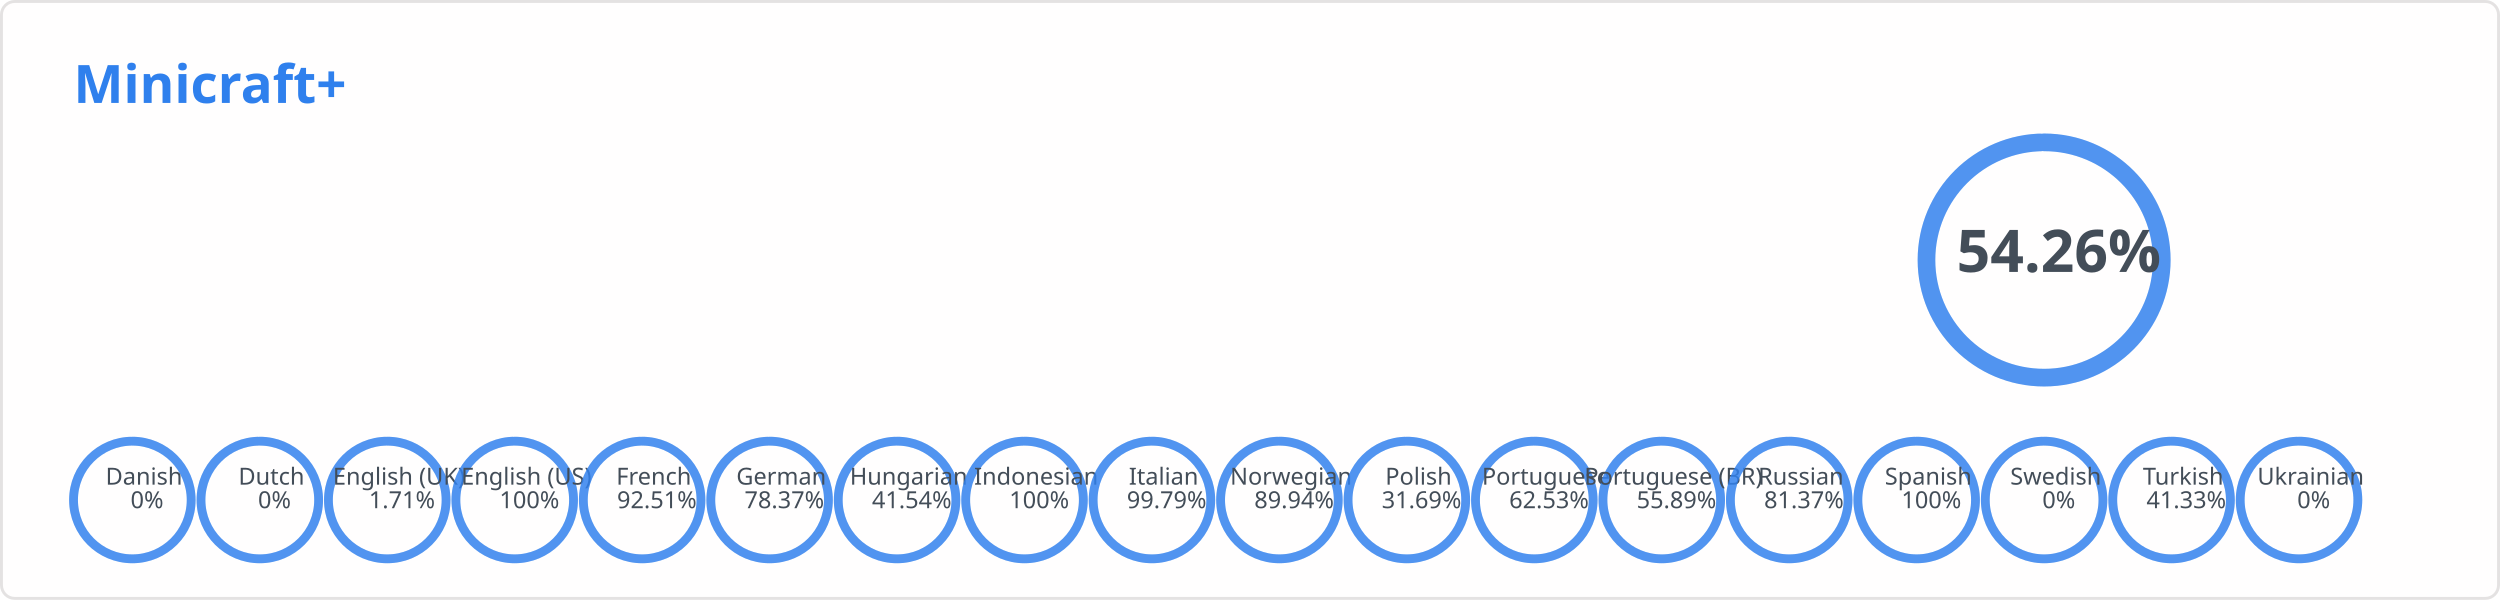
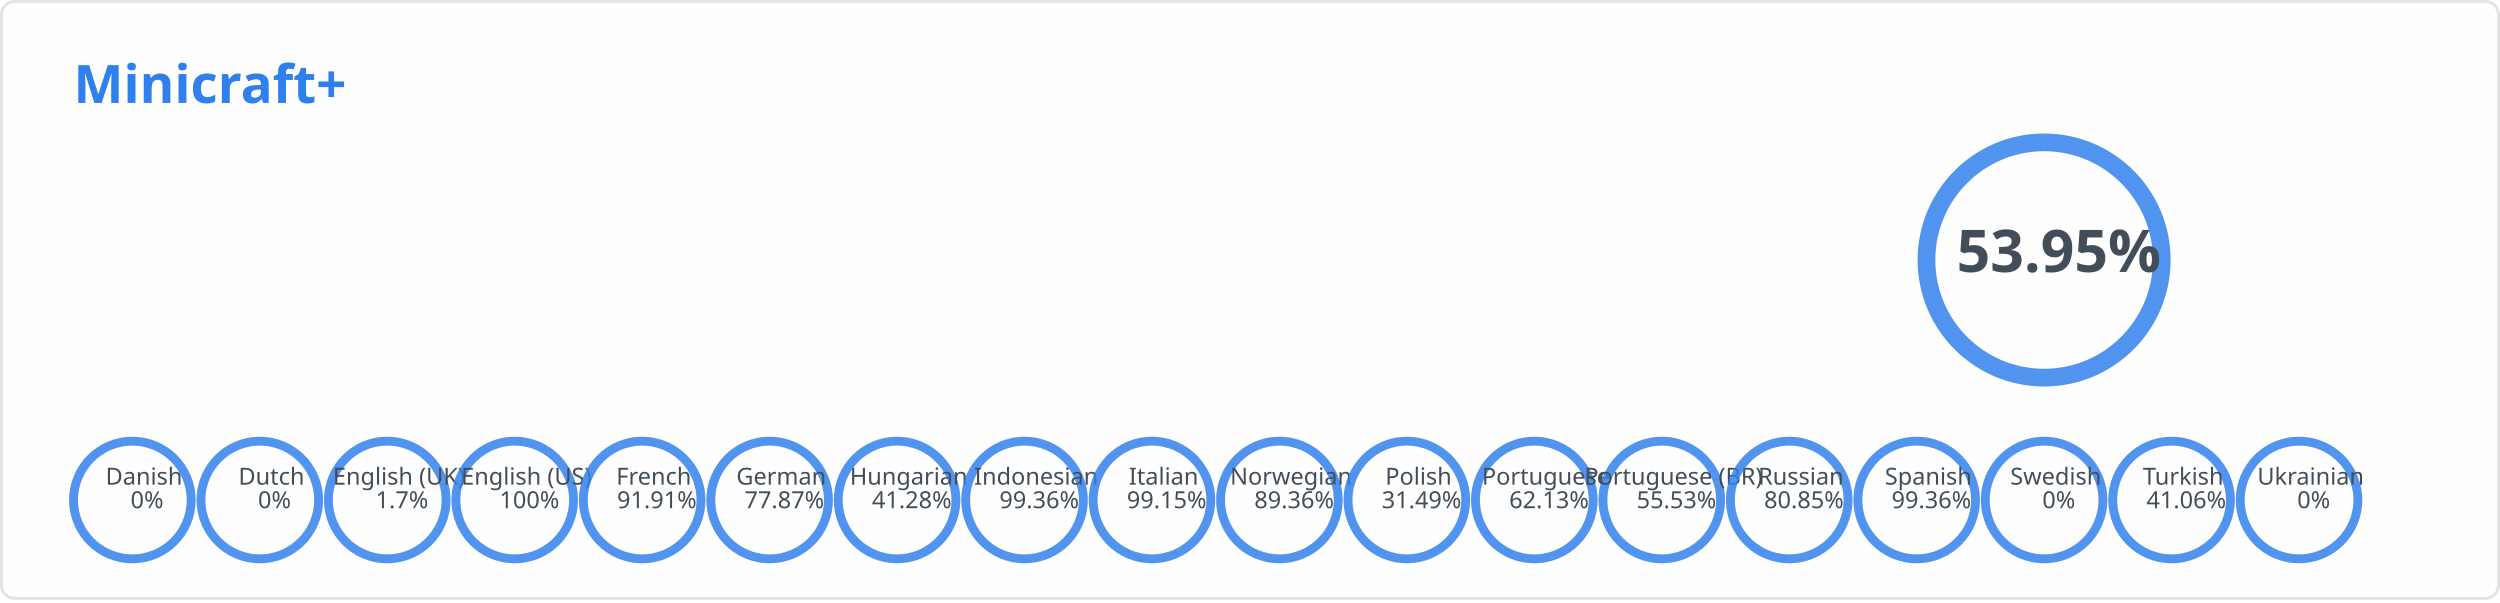
<svg xmlns="http://www.w3.org/2000/svg" width="850" height="205" viewBox="0 0 850 205" fill="none" role="img" aria-labelledby="descId">
  <style>
          .header {
            font: 600 18px 'Segoe UI', Ubuntu, Sans-Serif;
            fill: #2f80ed;
            animation: fadeInAnimation 0.8s ease-in-out forwards;
          }
          @supports(-moz-appearance: auto) {
            /* Selector detects Firefox */
            .header { font-size: 15.5px; }
          }
          
        .stat {
            font: 600 14px 'Segoe UI', Ubuntu, "Helvetica Neue", Sans-Serif; fill: #434d58;
        }
        @supports(-moz-appearance: auto) {
            /* Selector detects Firefox */
            .stat { font-size:12px; }
        }
        .stagger {
            opacity: 0;
            animation: fadeInAnimation 0.3s ease-in-out forwards;
        }
        .rank-text {
            font: 800 20px 'Segoe UI', Ubuntu, Sans-Serif; fill: #434d58;
            animation: scaleInAnimation 0.3s ease-in-out forwards;
        }
        .lang-text {
            font: 500 8px 'Segoe UI', Ubuntu, Sans-Serif; fill: #434d58;
            animation: scaleInAnimation 0.3s ease-in-out forwards;
        }
        
        .not_bold { font-weight: 400 }
        .bold { font-weight: 700 }

        .rank-circle-rim {
            stroke: #2f80ed;
            fill: none;
            stroke-width: 6;
            opacity: 0.2;
        }
        .rank-circle {
            stroke: #2f80ed;
            stroke-dasharray: 250;
            fill: none;
            stroke-width: 6;
            stroke-linecap: round;
            opacity: 0.8;
            transform: rotate(-90deg);
            animation: rankAnimation 1s forwards ease-in-out;
        }
        .lang-circle-rim {
            stroke: #2f80ed;
            fill: none;
            stroke-width: 3;
            opacity: 0.2;
        }
        .lang-circle {
            stroke: #2f80ed;
            stroke-dasharray: 125;
            fill: none;
            stroke-width: 3;
            stroke-linecap: round;
            opacity: 0.8;
            transform: rotate(-90deg);
        }
        
        @keyframes rankAnimation {
            from {
                stroke-dashoffset: 251.327;
            }
            to {
-                 stroke-dashoffset: 114.957;
+                 stroke-dashoffset: 115.736;
            }
        }
    
    

        @keyframes langAnimation_da {
            from {
                stroke-dashoffset: 125.664;
            }
            to {
                stroke-dashoffset: 125.664;
            }
        }
    

        @keyframes langAnimation_nl {
            from {
                stroke-dashoffset: 125.664;
            }
            to {
                stroke-dashoffset: 125.664;
            }
        }
    

        @keyframes langAnimation_en-gb {
            from {
                stroke-dashoffset: 125.664;
            }
            to {
-                 stroke-dashoffset: 123.515;
+                 stroke-dashoffset: 123.527;
            }
        }
    

        @keyframes langAnimation_en-us {
            from {
                stroke-dashoffset: 125.664;
            }
            to {
                stroke-dashoffset: 0;
            }
        }
    

        @keyframes langAnimation_fr {
            from {
                stroke-dashoffset: 125.664;
            }
            to {
-                 stroke-dashoffset: 9.412;
+                 stroke-dashoffset: 10.166;
            }
        }
    

        @keyframes langAnimation_de {
            from {
                stroke-dashoffset: 125.664;
            }
            to {
-                 stroke-dashoffset: 27.181;
+                 stroke-dashoffset: 27.809;
            }
        }
    

        @keyframes langAnimation_hu {
            from {
                stroke-dashoffset: 125.664;
            }
            to {
-                 stroke-dashoffset: 73.463;
+                 stroke-dashoffset: 73.79;
            }
        }
    

        @keyframes langAnimation_id {
            from {
                stroke-dashoffset: 125.664;
            }
            to {
-                 stroke-dashoffset: 0;
+                 stroke-dashoffset: 0.804;
            }
        }
    

        @keyframes langAnimation_it {
            from {
                stroke-dashoffset: 125.664;
            }
            to {
-                 stroke-dashoffset: 0.264;
+                 stroke-dashoffset: 1.068;
            }
        }
    

        @keyframes langAnimation_no {
            from {
                stroke-dashoffset: 125.664;
            }
            to {
-                 stroke-dashoffset: 12.642;
+                 stroke-dashoffset: 13.371;
            }
        }
    

        @keyframes langAnimation_pl {
            from {
                stroke-dashoffset: 125.664;
            }
            to {
-                 stroke-dashoffset: 85.841;
+                 stroke-dashoffset: 86.092;
            }
        }
    

        @keyframes langAnimation_pt {
            from {
                stroke-dashoffset: 125.664;
            }
            to {
-                 stroke-dashoffset: 47.086;
+                 stroke-dashoffset: 47.589;
            }
        }
    

        @keyframes langAnimation_pt-br {
            from {
                stroke-dashoffset: 125.664;
            }
            to {
-                 stroke-dashoffset: 55.43;
+                 stroke-dashoffset: 55.883;
            }
        }
    

        @keyframes langAnimation_ru {
            from {
                stroke-dashoffset: 125.664;
            }
            to {
-                 stroke-dashoffset: 23.411;
+                 stroke-dashoffset: 24.065;
            }
        }
    

        @keyframes langAnimation_es {
            from {
                stroke-dashoffset: 125.664;
            }
            to {
-                 stroke-dashoffset: 0;
+                 stroke-dashoffset: 0.804;
            }
        }
    

        @keyframes langAnimation_sv {
            from {
                stroke-dashoffset: 125.664;
            }
            to {
                stroke-dashoffset: 125.664;
            }
        }
    

        @keyframes langAnimation_tr {
            from {
                stroke-dashoffset: 125.664;
            }
            to {
-                 stroke-dashoffset: 73.727;
+                 stroke-dashoffset: 74.066;
            }
        }
    

        @keyframes langAnimation_uk {
            from {
                stroke-dashoffset: 125.664;
            }
            to {
                stroke-dashoffset: 125.664;
            }
        }
    

          
        /* Animations */
        @keyframes scaleInAnimation {
            from {
                transform: translate(-5px, 5px) scale(0);
            }
            to {
                transform: translate(-5px, 5px) scale(1);
            }
        }
        @keyframes fadeInAnimation {
            from {
                opacity: 0;
            }
            to {
                opacity: 1;
            }
        }
    
          
        </style>
  <rect data-testid="card-bg" x="0.5" y="0.5" rx="4.5" height="99%" stroke="#e4e2e2" width="849" fill="#fffefe" stroke-opacity="1" />
  <g data-testid="card-title" transform="translate(25, 35)">
    <g transform="translate(0, 0)">
      <text x="0" y="0" class="header" data-testid="header">Minicraft+</text>
    </g>
  </g>
  <g data-testid="main-card-body" transform="translate(0, 55)">
    <g data-testid="rank-circle" transform="translate(695, 33.4)">
      <circle class="rank-circle-rim" r="40" />
      <circle class="rank-circle" r="40" />
      <g class="rank-text">
        <text x="5" y="-3" dominant-baseline="middle" text-anchor="middle">
-                 54.26%
+                 53.95%
            </text>
      </g>
    </g>
    <svg x="0" y="0">
      <g transform="translate(0, 0)">
        <g class="stagger" style="animation-delay: 450ms" transform="translate(25, 0)">
          <text class="stat bold" y="12.5">Reference Language:</text>
          <text class="stat bold" x="199.01" y="12.5">English (US)</text>
        </g>
      </g>
      <g transform="translate(0, 25)">
        <g class="stagger" style="animation-delay: 600ms" transform="translate(25, 0)">
          <text class="stat bold" y="12.5">Terms:</text>
-           <text class="stat bold" x="199.01" y="12.5">467</text>
+           <text class="stat bold" x="199.01" y="12.5">470</text>
        </g>
      </g>
      <g transform="translate(0, 50)">
        <g class="stagger" style="animation-delay: 750ms" transform="translate(25, 0)">
          <text class="stat bold" y="12.5">Languages:</text>
          <text class="stat bold" x="199.01" y="12.5">18</text>
        </g>
      </g>
    </svg>
    <g data-testid="lang-circles" transform="translate(45, 115)">
      <g transform="translate(0)">
        <circle class="lang-circle-rim" r="20" />
        <circle class="lang-circle" r="20" style="animation: langAnimation_da 1s forwards ease-in-out" />
        <g class="lang-text">
          <text x="5" y="-3" dominant-baseline="middle" text-anchor="middle">
            <tspan x="5" dy="-5">Danish</tspan>
            <tspan x="5" dy="1em">0%</tspan>
          </text>
        </g>
      </g>
      <g transform="translate(43.33333)">
        <circle class="lang-circle-rim" r="20" />
        <circle class="lang-circle" r="20" style="animation: langAnimation_nl 1s forwards ease-in-out" />
        <g class="lang-text">
          <text x="5" y="-3" dominant-baseline="middle" text-anchor="middle">
            <tspan x="5" dy="-5">Dutch</tspan>
            <tspan x="5" dy="1em">0%</tspan>
          </text>
        </g>
      </g>
      <g transform="translate(86.66667)">
        <circle class="lang-circle-rim" r="20" />
        <circle class="lang-circle" r="20" style="animation: langAnimation_en-gb 1s forwards ease-in-out" />
        <g class="lang-text">
          <text x="5" y="-3" dominant-baseline="middle" text-anchor="middle">
            <tspan x="5" dy="-5">English (UK)</tspan>
-             <tspan x="5" dy="1em">1.71%</tspan>
+             <tspan x="5" dy="1em">1.7%</tspan>
          </text>
        </g>
      </g>
      <g transform="translate(130)">
        <circle class="lang-circle-rim" r="20" />
        <circle class="lang-circle" r="20" style="animation: langAnimation_en-us 1s forwards ease-in-out" />
        <g class="lang-text">
          <text x="5" y="-3" dominant-baseline="middle" text-anchor="middle">
            <tspan x="5" dy="-5">English (US)</tspan>
            <tspan x="5" dy="1em">100%</tspan>
          </text>
        </g>
      </g>
      <g transform="translate(173.3333)">
        <circle class="lang-circle-rim" r="20" />
        <circle class="lang-circle" r="20" style="animation: langAnimation_fr 1s forwards ease-in-out" />
        <g class="lang-text">
          <text x="5" y="-3" dominant-baseline="middle" text-anchor="middle">
            <tspan x="5" dy="-5">French</tspan>
-             <tspan x="5" dy="1em">92.51%</tspan>
+             <tspan x="5" dy="1em">91.91%</tspan>
          </text>
        </g>
      </g>
      <g transform="translate(216.6667)">
        <circle class="lang-circle-rim" r="20" />
        <circle class="lang-circle" r="20" style="animation: langAnimation_de 1s forwards ease-in-out" />
        <g class="lang-text">
          <text x="5" y="-3" dominant-baseline="middle" text-anchor="middle">
            <tspan x="5" dy="-5">German</tspan>
-             <tspan x="5" dy="1em">78.37%</tspan>
+             <tspan x="5" dy="1em">77.87%</tspan>
          </text>
        </g>
      </g>
      <g transform="translate(260)">
        <circle class="lang-circle-rim" r="20" />
        <circle class="lang-circle" r="20" style="animation: langAnimation_hu 1s forwards ease-in-out" />
        <g class="lang-text">
          <text x="5" y="-3" dominant-baseline="middle" text-anchor="middle">
            <tspan x="5" dy="-5">Hungarian</tspan>
-             <tspan x="5" dy="1em">41.54%</tspan>
+             <tspan x="5" dy="1em">41.28%</tspan>
          </text>
        </g>
      </g>
      <g transform="translate(303.3333)">
        <circle class="lang-circle-rim" r="20" />
        <circle class="lang-circle" r="20" style="animation: langAnimation_id 1s forwards ease-in-out" />
        <g class="lang-text">
          <text x="5" y="-3" dominant-baseline="middle" text-anchor="middle">
            <tspan x="5" dy="-5">Indonesian</tspan>
-             <tspan x="5" dy="1em">100%</tspan>
+             <tspan x="5" dy="1em">99.36%</tspan>
          </text>
        </g>
      </g>
      <g transform="translate(346.6667)">
        <circle class="lang-circle-rim" r="20" />
        <circle class="lang-circle" r="20" style="animation: langAnimation_it 1s forwards ease-in-out" />
        <g class="lang-text">
          <text x="5" y="-3" dominant-baseline="middle" text-anchor="middle">
            <tspan x="5" dy="-5">Italian</tspan>
-             <tspan x="5" dy="1em">99.79%</tspan>
+             <tspan x="5" dy="1em">99.15%</tspan>
          </text>
        </g>
      </g>
      <g transform="translate(390)">
        <circle class="lang-circle-rim" r="20" />
        <circle class="lang-circle" r="20" style="animation: langAnimation_no 1s forwards ease-in-out" />
        <g class="lang-text">
          <text x="5" y="-3" dominant-baseline="middle" text-anchor="middle">
            <tspan x="5" dy="-5">Norwegian</tspan>
-             <tspan x="5" dy="1em">89.94%</tspan>
+             <tspan x="5" dy="1em">89.36%</tspan>
          </text>
        </g>
      </g>
      <g transform="translate(433.3333)">
        <circle class="lang-circle-rim" r="20" />
        <circle class="lang-circle" r="20" style="animation: langAnimation_pl 1s forwards ease-in-out" />
        <g class="lang-text">
          <text x="5" y="-3" dominant-baseline="middle" text-anchor="middle">
            <tspan x="5" dy="-5">Polish</tspan>
-             <tspan x="5" dy="1em">31.69%</tspan>
+             <tspan x="5" dy="1em">31.49%</tspan>
          </text>
        </g>
      </g>
      <g transform="translate(476.6667)">
        <circle class="lang-circle-rim" r="20" />
        <circle class="lang-circle" r="20" style="animation: langAnimation_pt 1s forwards ease-in-out" />
        <g class="lang-text">
          <text x="5" y="-3" dominant-baseline="middle" text-anchor="middle">
            <tspan x="5" dy="-5">Portuguese</tspan>
-             <tspan x="5" dy="1em">62.53%</tspan>
+             <tspan x="5" dy="1em">62.13%</tspan>
          </text>
        </g>
      </g>
      <g transform="translate(520)">
        <circle class="lang-circle-rim" r="20" />
        <circle class="lang-circle" r="20" style="animation: langAnimation_pt-br 1s forwards ease-in-out" />
        <g class="lang-text">
          <text x="5" y="-3" dominant-baseline="middle" text-anchor="middle">
            <tspan x="5" dy="-5">Portuguese (BR)</tspan>
-             <tspan x="5" dy="1em">55.89%</tspan>
+             <tspan x="5" dy="1em">55.53%</tspan>
          </text>
        </g>
      </g>
      <g transform="translate(563.3333)">
        <circle class="lang-circle-rim" r="20" />
        <circle class="lang-circle" r="20" style="animation: langAnimation_ru 1s forwards ease-in-out" />
        <g class="lang-text">
          <text x="5" y="-3" dominant-baseline="middle" text-anchor="middle">
            <tspan x="5" dy="-5">Russian</tspan>
-             <tspan x="5" dy="1em">81.37%</tspan>
+             <tspan x="5" dy="1em">80.85%</tspan>
          </text>
        </g>
      </g>
      <g transform="translate(606.6667)">
        <circle class="lang-circle-rim" r="20" />
        <circle class="lang-circle" r="20" style="animation: langAnimation_es 1s forwards ease-in-out" />
        <g class="lang-text">
          <text x="5" y="-3" dominant-baseline="middle" text-anchor="middle">
            <tspan x="5" dy="-5">Spanish</tspan>
-             <tspan x="5" dy="1em">100%</tspan>
+             <tspan x="5" dy="1em">99.36%</tspan>
          </text>
        </g>
      </g>
      <g transform="translate(650)">
        <circle class="lang-circle-rim" r="20" />
        <circle class="lang-circle" r="20" style="animation: langAnimation_sv 1s forwards ease-in-out" />
        <g class="lang-text">
          <text x="5" y="-3" dominant-baseline="middle" text-anchor="middle">
            <tspan x="5" dy="-5">Swedish</tspan>
            <tspan x="5" dy="1em">0%</tspan>
          </text>
        </g>
      </g>
      <g transform="translate(693.3333)">
        <circle class="lang-circle-rim" r="20" />
        <circle class="lang-circle" r="20" style="animation: langAnimation_tr 1s forwards ease-in-out" />
        <g class="lang-text">
          <text x="5" y="-3" dominant-baseline="middle" text-anchor="middle">
            <tspan x="5" dy="-5">Turkish</tspan>
-             <tspan x="5" dy="1em">41.33%</tspan>
+             <tspan x="5" dy="1em">41.06%</tspan>
          </text>
        </g>
      </g>
      <g transform="translate(736.6667)">
        <circle class="lang-circle-rim" r="20" />
        <circle class="lang-circle" r="20" style="animation: langAnimation_uk 1s forwards ease-in-out" />
        <g class="lang-text">
          <text x="5" y="-3" dominant-baseline="middle" text-anchor="middle">
            <tspan x="5" dy="-5">Ukrainian</tspan>
            <tspan x="5" dy="1em">0%</tspan>
          </text>
        </g>
      </g>
    </g>
  </g>
</svg>
